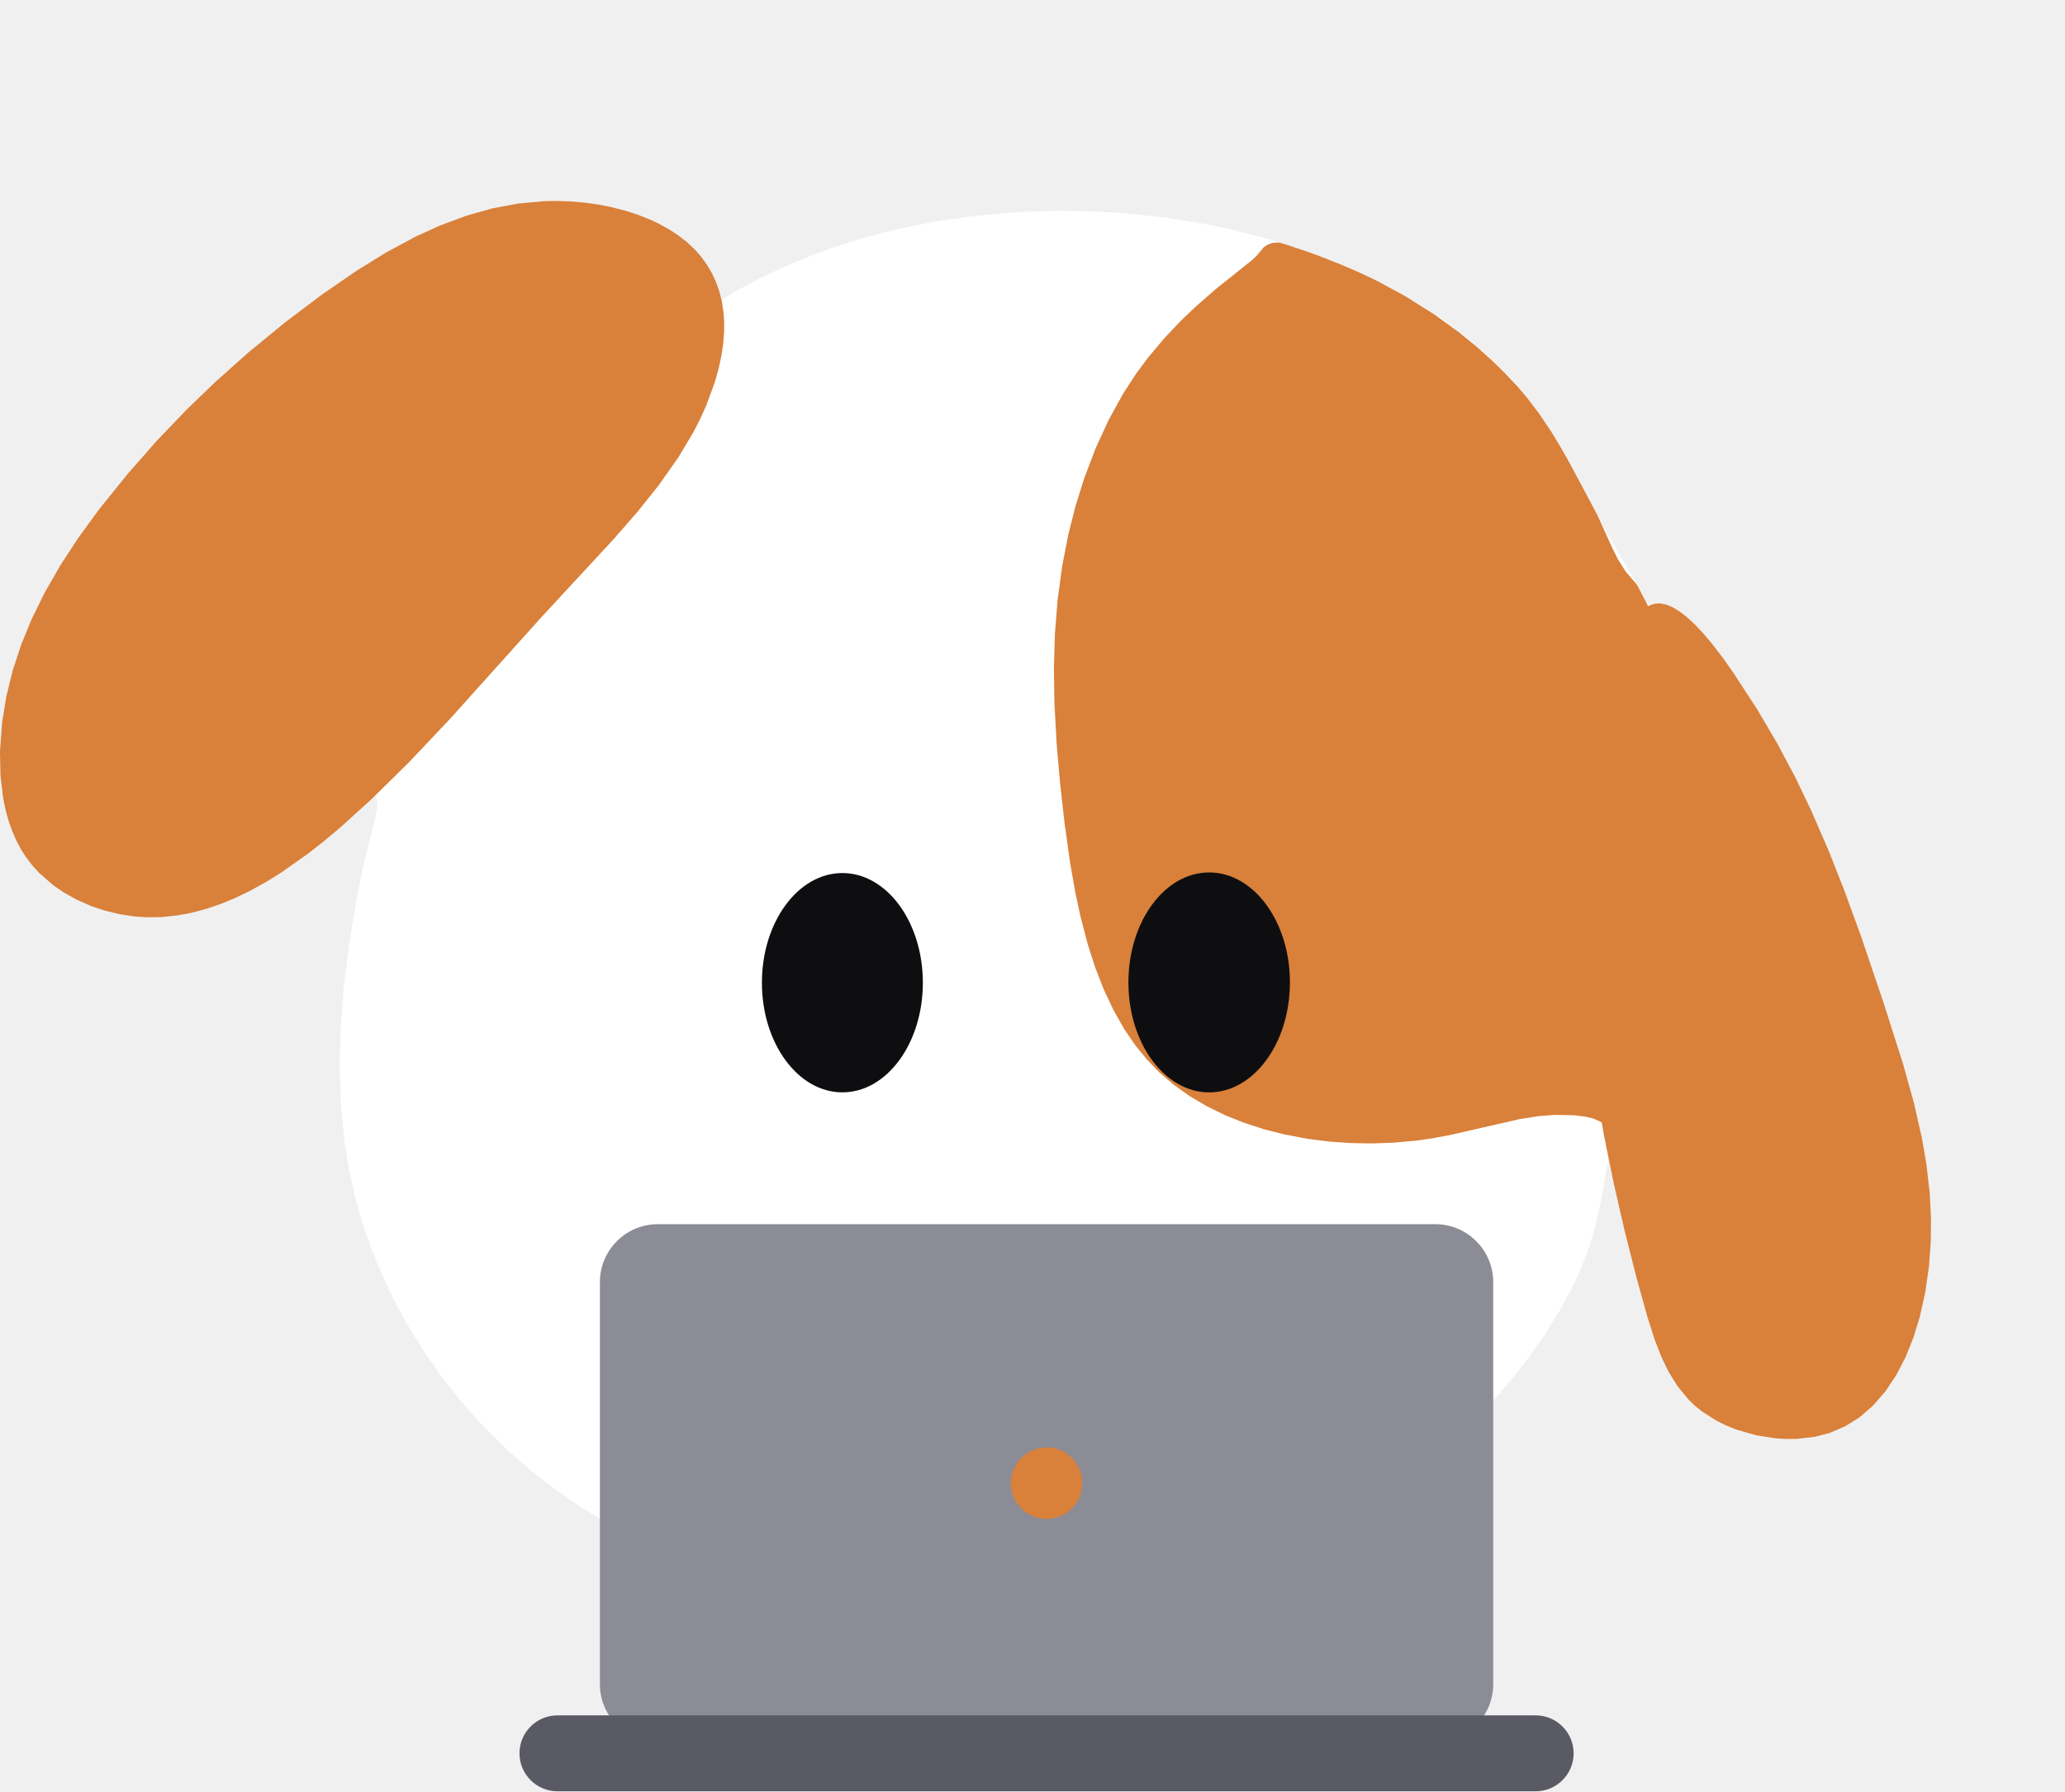
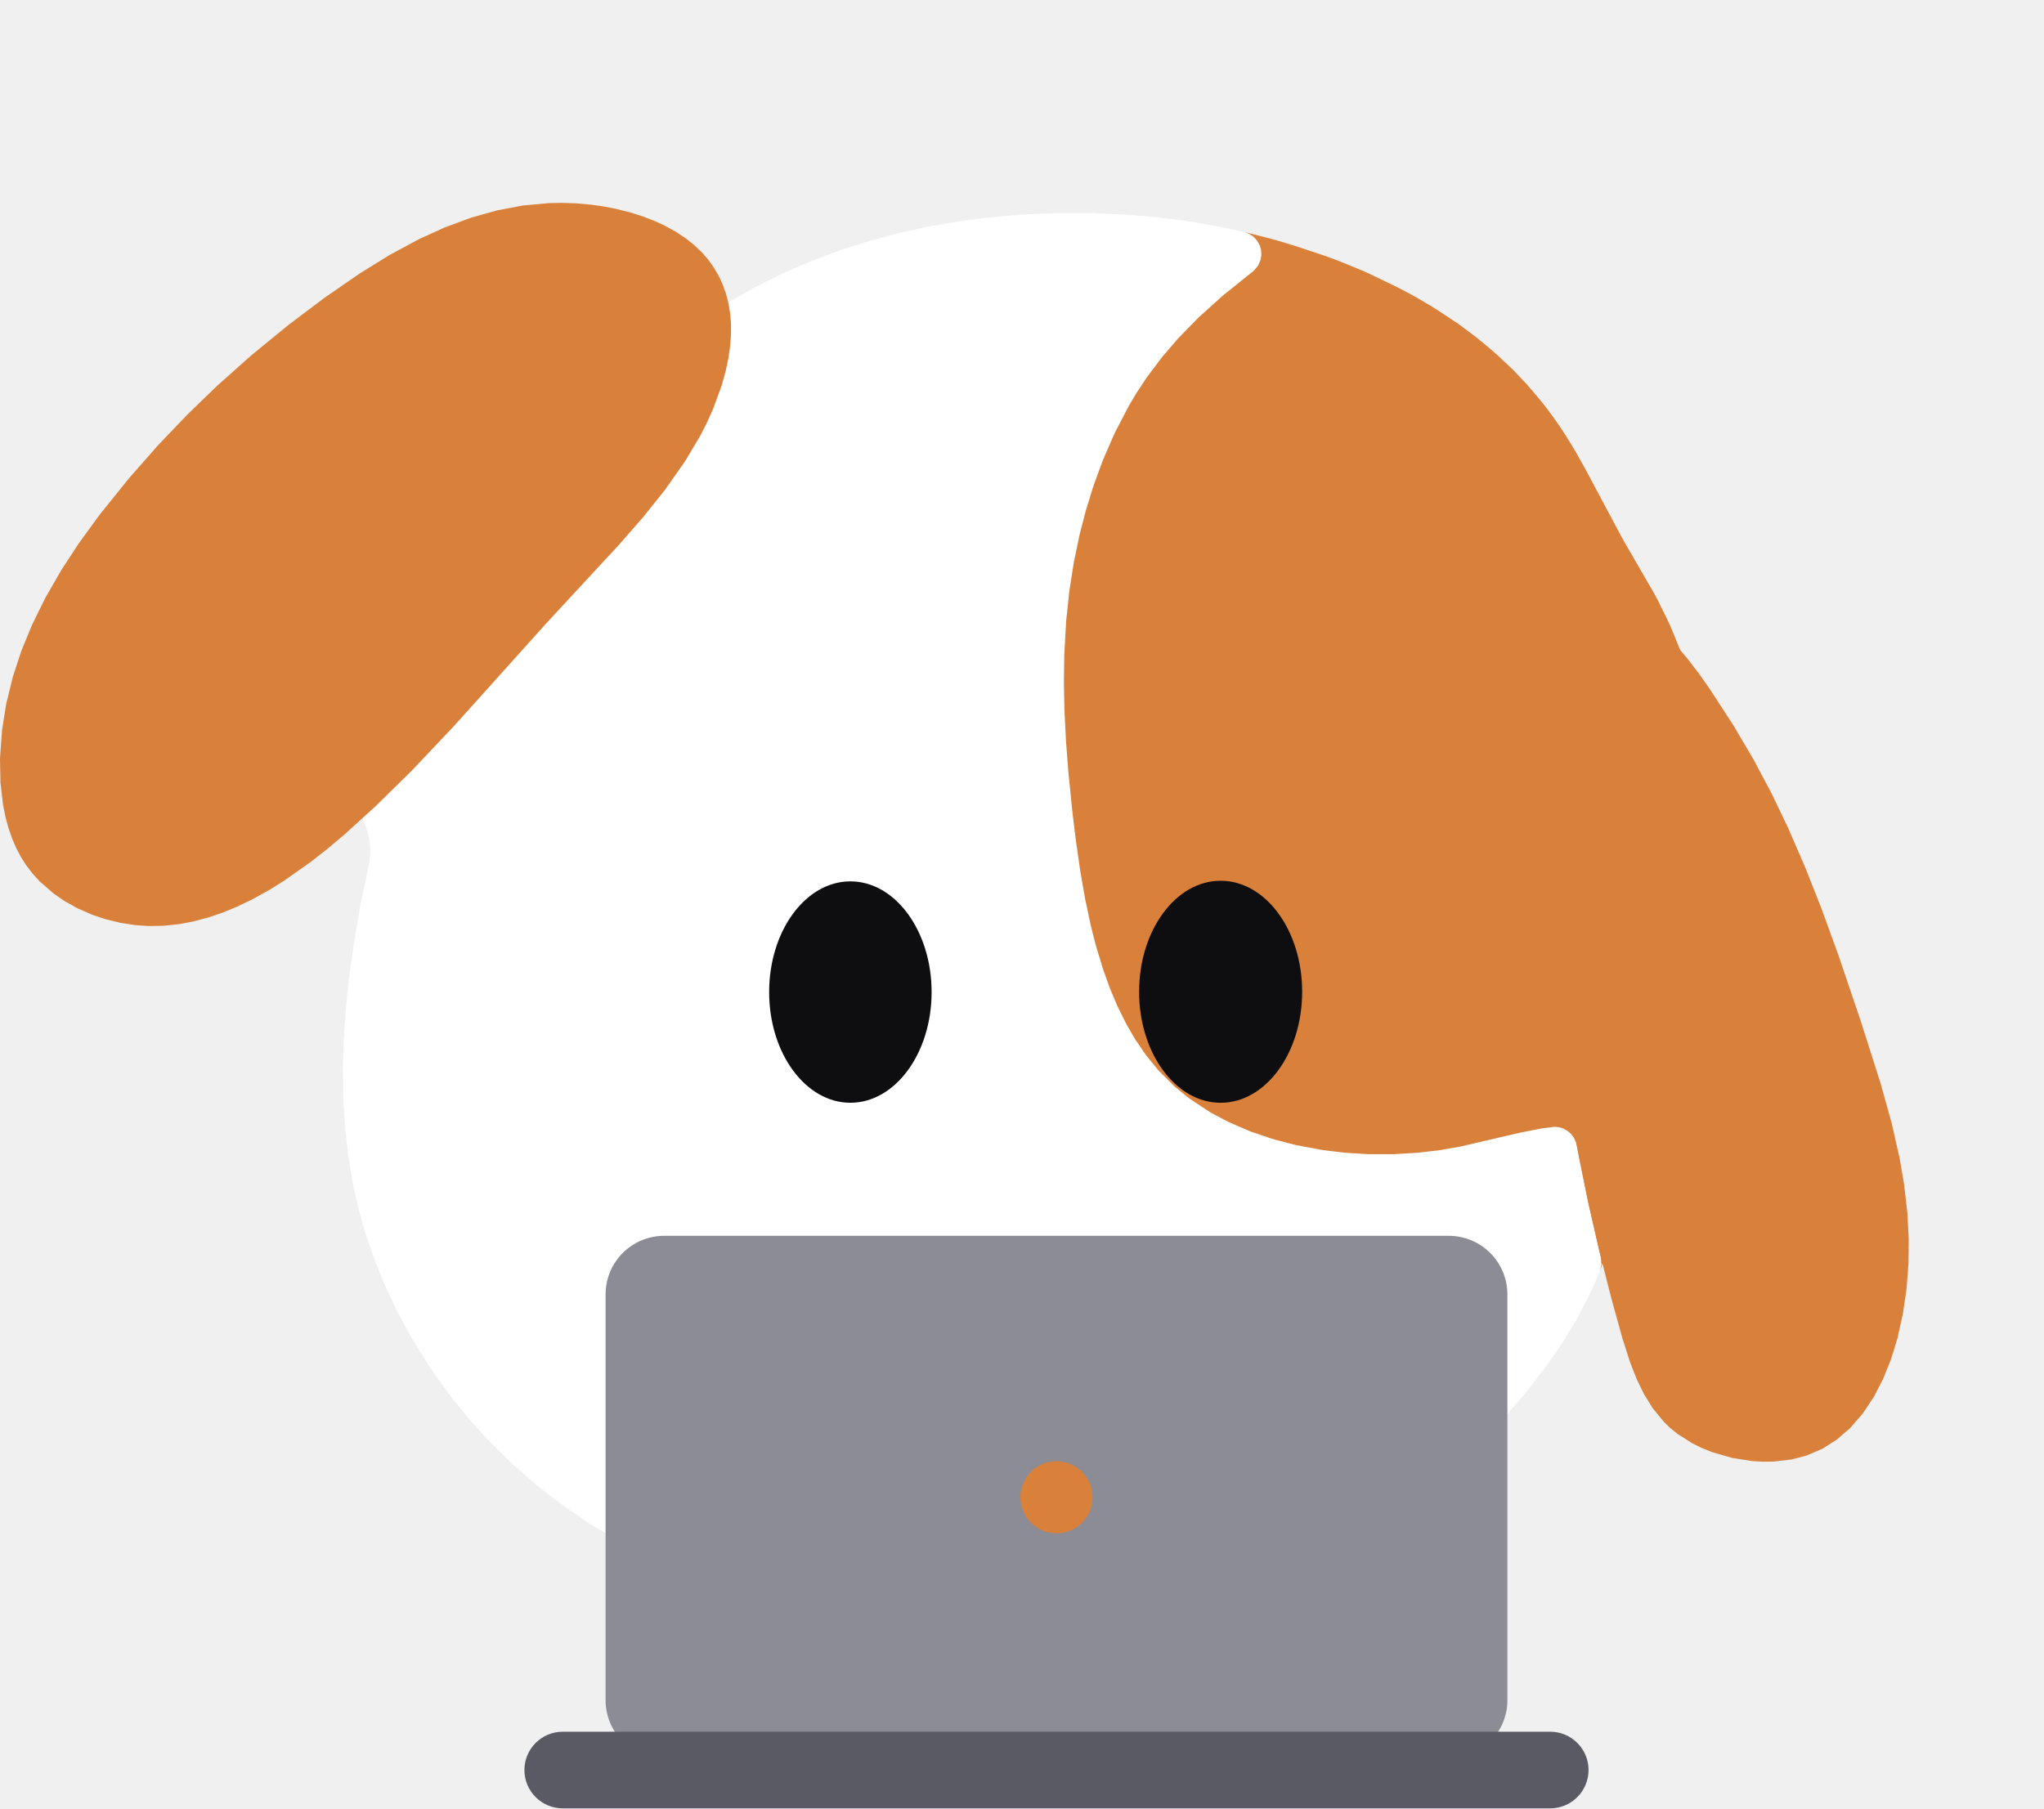
- <svg xmlns="http://www.w3.org/2000/svg" viewBox="-0.61 -78.26 924.63 802.26">
+ <svg xmlns="http://www.w3.org/2000/svg" viewBox="-0.61 -78.26 906.63 802.26">
  <defs>
    <clipPath id="s">
-       <path d="M460.43 16.49L447.70 17.28L433.75 18.70L421.15 20.49L409.90 22.53L396.30 25.58L385.30 28.54L372.07 32.74L361.43 36.66L349.83 41.54L339.62 46.41L330.73 51.12L319.88 57.50L310.35 63.68L300.02 70.99L289.96 78.74L280.16 86.89L268.73 97.14L258.56 106.94L248.68 117.07L235.65 131.33L223.98 145.04L216.00 155.08L206.13 168.46L199.00 179.01L192.95 188.71L186.70 199.73L181.51 209.87L176.78 220.23L170.82 235.59L163.78 257.01L157.56 273.97L156.45 278.36L156.55 279.74L156.81 280.17L157.76 280.49L159.94 280.05L165.00 278.26L166.83 278.21L167.64 278.68L168.16 279.50L168.46 282.08L167.52 287.76L162.04 309.57L158.77 325.89L155.65 344.93L153.28 364.09L151.84 383.30L151.47 399.94L152.12 417.78L153.64 432.96L155.65 445.51L158.40 457.94L161.52 469.00L165.71 481.13L170.60 493.03L175.59 503.52L181.74 514.89L188.50 525.92L196.60 537.60L206.16 549.75L216.44 561.20L226.43 571.03L236.92 580.20L247.89 588.72L260.35 597.28L273.30 605.08L286.69 612.13L300.48 618.45L314.63 624.05L329.10 628.93L346.33 633.74L361.34 637.11L377.82 640.00L393.17 641.97L409.92 643.36L428.03 644.01L446.15 643.80L462.92 642.85L478.33 641.33L496.15 638.76L512.51 635.60L531.10 631.01L545.73 626.60L562.45 620.62L576.46 614.76L590.13 608.22L603.43 600.99L617.38 592.36L628.79 584.42L641.76 574.25L651.34 565.85L660.55 556.94L668.50 548.49L676.95 538.60L683.41 530.32L691.01 519.54L697.93 508.41L703.44 498.18L706.16 492.44L709.05 485.54L711.52 478.63L713.23 472.87L716.22 459.63L720.45 435.85L721.29 432.41L722.18 429.96L722.78 428.99L723.36 428.60L723.92 428.83L724.44 429.69L725.28 433.46L726.73 444.06L727.57 446.23L728.31 446.45L729.17 445.77L730.13 444.37L732.74 439.03L737.79 426.93L742.33 414.63L747.75 397.32L752.36 378.72L755.86 359.99L758.51 339.77L759.86 323.17L760.44 306.48L760.17 289.76L759.24 275.66L757.44 260.37L754.78 245.23L751.53 231.52L747.47 218.04L744.91 210.80L741.63 202.54L735.34 189.08L731.92 182.77L718.74 160.08L700.56 126.04L694.54 115.92L688.77 107.28L682.55 99.11L675.90 91.39L667.01 82.38L657.55 74.04L646.54 65.62L634.96 57.96L621.78 50.43L610.41 44.79L596.41 38.74L582.10 33.44L568.76 29.22L552.77 25.00L539.08 22.08L522.75 19.39L505.03 17.40L489.76 16.44L474.46 16.16Z" />
+       <path d="M160.81 265.31L159.29 270.98L158.91 274.91L158.96 277.87L159.94 283.70L162.24 290.18L163.09 293.53L163.58 297.45L163.58 300.91L163.19 304.35L159.24 323.37L156.25 340.90L154.28 355.14L152.80 369.21L151.85 383.08L151.49 394.60L151.64 408.65L152.39 421.36L153.81 434.24L155.89 446.78L158.40 457.96L161.55 469.09L165.73 481.19L170.52 492.85L175.59 503.53L181.74 514.89L189.79 527.89L198.18 539.73L207.04 550.79L216.28 561.03L226.31 570.92L236.98 580.25L247.74 588.61L260.44 597.34L272.99 604.90L285.55 611.57L298.17 617.46L313.25 623.54L327.75 628.51L342.41 632.74L357.36 636.29L373.79 639.37L391.69 641.81L408.42 643.27L425.44 643.97L442.29 643.92L461.41 642.97L478.35 641.33L496.15 638.76L512.52 635.60L529.74 631.38L545.47 626.68L562.17 620.73L576.53 614.73L589.92 608.33L603.53 600.93L616.23 593.12L628.86 584.37L639.67 575.98L649.33 567.68L659.65 557.85L668.56 548.43L676.86 538.72L686.39 526.25L693.16 516.24L699.23 506.14L705.11 494.72L709.08 485.46L712.27 476.24L715.63 463.15L717.43 458.58L719.12 455.59L721.14 452.81L723.12 450.62L727.81 446.21L730.84 442.33L733.18 438.00L737.80 426.92L743.55 411.05L748.43 394.85L752.38 378.63L756.03 358.90L758.09 343.59L759.62 326.99L760.38 310.31L760.28 292.55L759.26 275.87L757.47 260.58L754.84 245.52L751.60 231.77L748.74 221.94L744.89 210.74L740.64 200.22L736.53 191.43L732.03 182.96L718.81 160.21L700.56 126.04L695.39 117.28L690.93 110.38L684.89 102.05L677.71 93.40L670.58 85.84L662.53 78.29L654.60 71.66L646.27 65.43L635.16 58.08L626.16 52.81L615.27 47.11L603.40 41.64L591.96 37.00L579.76 32.65L565.09 28.17L552.98 25.05L540.54 22.36L527.79 20.13L512.85 18.16L498.87 16.93L483.29 16.24L468.08 16.24L454.04 16.83L439.98 17.99L425.27 19.85L410.25 22.46L398.76 24.98L385.29 28.54L371.98 32.77L358.13 37.99L346.32 43.15L333.96 49.35L323.36 55.38L312.38 62.32L300.22 70.84L288.11 80.23L275.60 90.88L263.27 102.32L248.63 117.12L235.60 131.38L222.50 146.86L212.08 160.24L202.54 173.66L194.44 186.25L187.91 197.50L181.55 209.78L176.87 220.02L172.07 232.07L163.84 256.84Z" />
    </clipPath>
  </defs>
-   <path fill="#FFFFFF" d="M460.43 16.49L447.70 17.28L433.75 18.70L421.15 20.49L409.90 22.53L396.30 25.58L385.30 28.54L372.07 32.74L361.43 36.66L349.83 41.54L339.62 46.41L330.73 51.12L319.88 57.50L310.35 63.68L300.02 70.99L289.96 78.74L280.16 86.89L268.73 97.14L258.56 106.94L248.68 117.07L235.65 131.33L223.98 145.04L216.00 155.08L206.13 168.46L199.00 179.01L192.95 188.71L186.70 199.73L181.51 209.87L176.78 220.23L170.82 235.59L163.78 257.01L157.56 273.97L156.45 278.36L156.55 279.74L156.81 280.17L157.76 280.49L159.94 280.05L165.00 278.26L166.83 278.21L167.64 278.68L168.16 279.50L168.46 282.08L167.52 287.76L162.04 309.57L158.77 325.89L155.65 344.93L153.28 364.09L151.84 383.30L151.47 399.94L152.12 417.78L153.64 432.96L155.65 445.51L158.40 457.94L161.52 469.00L165.71 481.13L170.60 493.03L175.59 503.52L181.74 514.89L188.50 525.92L196.60 537.60L206.16 549.75L216.44 561.20L226.43 571.03L236.92 580.20L247.89 588.72L260.35 597.28L273.30 605.08L286.69 612.13L300.48 618.45L314.63 624.05L329.10 628.93L346.33 633.74L361.34 637.11L377.82 640.00L393.17 641.97L409.92 643.36L428.03 644.01L446.15 643.80L462.92 642.85L478.33 641.33L496.15 638.76L512.51 635.60L531.10 631.01L545.73 626.60L562.45 620.62L576.46 614.76L590.13 608.22L603.43 600.99L617.38 592.36L628.79 584.42L641.76 574.25L651.34 565.85L660.55 556.94L668.50 548.49L676.95 538.60L683.41 530.32L691.01 519.54L697.93 508.41L703.44 498.18L706.16 492.44L709.05 485.54L711.52 478.63L713.23 472.87L716.22 459.63L720.45 435.85L721.29 432.41L722.18 429.96L722.78 428.99L723.36 428.60L723.92 428.83L724.44 429.69L725.28 433.46L726.73 444.06L727.57 446.23L728.31 446.45L729.17 445.77L730.13 444.37L732.74 439.03L737.79 426.93L742.33 414.63L747.75 397.32L752.36 378.72L755.86 359.99L758.51 339.77L759.86 323.17L760.44 306.48L760.17 289.76L759.24 275.66L757.44 260.37L754.78 245.23L751.53 231.52L747.47 218.04L744.91 210.80L741.63 202.54L735.34 189.08L731.92 182.77L718.74 160.08L700.56 126.04L694.54 115.92L688.77 107.28L682.55 99.11L675.90 91.39L667.01 82.38L657.55 74.04L646.54 65.62L634.96 57.96L621.78 50.43L610.41 44.79L596.41 38.74L582.10 33.44L568.76 29.22L552.77 25.00L539.08 22.08L522.75 19.39L505.03 17.40L489.76 16.44L474.46 16.16Z" />
-   <path fill="#D9803A" clip-path="url(#s)" d="M471.29 221.12L471.52 236.61L472.51 254.81L474.00 271.94L476.09 290.63L478.56 308.27L480.93 321.71L483.21 332.31L486.60 345.17L489.81 355.11L493.60 364.85L497.98 374.17L502.84 382.71L507.78 389.95L513.16 396.54L518.45 401.98L525.03 407.63L532.12 412.68L539.84 417.23L547.88 421.16L556.35 424.56L565.31 427.47L574.32 429.77L584.96 431.79L594.46 433.00L604.05 433.68L613.66 433.85L623.23 433.52L633.66 432.57L640.64 431.58L648.12 430.20L679.82 422.95L688.39 421.62L695.70 421.04L704.66 421.25L709.51 421.89L712.94 422.73L716.55 424.37L719.24 426.69L720.95 427.80L723.58 428.83L726.57 430.51L728.46 431.05L730.86 431.14L733.19 430.59L735.30 429.44L737.03 427.78L738.17 425.92L739.18 423.34L744.39 408.47L748.40 394.97L751.23 383.76L753.87 371.33L756.26 357.44L757.79 346.17L759.12 333.43L759.86 323.18L760.38 310.41L760.38 296.17L759.91 284.61L758.88 271.88L757.44 260.35L755.58 249.25L753.42 239.06L750.57 228.04L746.74 215.89L742.67 205.05L738.07 194.59L732.41 183.68L727.26 177.67L723.87 172.28L721.05 166.58L714.78 152.71L704.47 133.13L697.33 120.47L693.17 113.78L688.76 107.26L683.38 100.13L678.90 94.88L673.00 88.61L667.02 82.77L660.41 76.87L652.47 70.42L641.56 62.51L628.67 54.39L615.13 47.06L603.65 41.75L588.18 35.59L573.25 30.59L571.48 30.33L569.02 30.57L566.93 31.35L565.25 32.48L562.37 35.94L560.19 38.09L543.72 51.25L534.68 59.15L528.03 65.52L520.84 73.10L513.40 81.96L507.94 89.33L502.07 98.42L495.70 110.02L490.06 122.28L484.83 136.03L480.90 148.64L477.69 161.38L474.98 175.37L472.93 190.57L471.73 205.77Z" />
-   <path fill="#D9803A" d="M740.06 192.17L737.75 193.03L735.24 194.77L732.88 197.20L730.36 200.61L727.74 205.05L724.79 210.99L719.48 223.74L714.85 237.48L712.70 245.09L710.50 254.22L707.75 269.08L705.91 284.43L704.92 299.93L704.66 315.08L705.08 332.00L706.11 348.45L708.03 368.19L710.40 386.76L713.71 408.37L717.70 430.76L721.90 451.40L726.73 472.55L732.12 493.79L737.02 511.46L740.41 522.06L743.42 529.73L746.49 536.04L750.40 542.40L755.44 548.56L758.12 551.16L761.49 553.90L768.05 558.07L772.12 560.08L776.91 562.01L785.82 564.57L794.39 565.91L798.96 566.20L804.02 566.16L812.15 565.21L818.72 563.48L825.67 560.49L831.98 556.52L838.01 551.31L843.66 544.80L848.55 537.44L852.72 529.34L856.19 520.67L858.99 511.55L861.46 500.44L863.09 489.14L863.92 477.87L864.02 467.33L863.42 455.85L861.93 442.93L860.01 431.77L856.45 416.00L851.52 398.29L842.58 370.26L832.71 341.13L825.19 320.49L818.16 302.69L810.39 284.76L803.17 269.72L795.12 254.58L786.27 239.56L775.78 223.43L771.09 216.75L766.18 210.30L762.16 205.53L758.39 201.52L754.93 198.31L751.84 195.87L748.40 193.74L745.40 192.49L742.50 191.96Z" />
+   <path fill="#FFFFFF" d="M160.81 265.31L159.29 270.98L158.91 274.91L158.96 277.87L159.94 283.70L162.24 290.18L163.09 293.53L163.58 297.45L163.58 300.91L163.19 304.35L159.24 323.37L156.25 340.90L154.28 355.14L152.80 369.21L151.85 383.08L151.49 394.60L151.64 408.65L152.39 421.36L153.81 434.24L155.89 446.78L158.40 457.96L161.55 469.09L165.73 481.19L170.52 492.85L175.59 503.53L181.74 514.89L189.79 527.89L198.18 539.73L207.04 550.79L216.28 561.03L226.31 570.92L236.98 580.25L247.74 588.61L260.44 597.34L272.99 604.90L285.55 611.57L298.17 617.46L313.25 623.54L327.75 628.51L342.41 632.74L357.36 636.29L373.79 639.37L391.69 641.81L408.42 643.27L425.44 643.97L442.29 643.92L461.41 642.97L478.35 641.33L496.15 638.76L512.52 635.60L529.74 631.38L545.47 626.68L562.17 620.73L576.53 614.73L589.92 608.33L603.53 600.93L616.23 593.12L628.86 584.37L639.67 575.98L649.33 567.68L659.65 557.85L668.56 548.43L676.86 538.72L686.39 526.25L693.16 516.24L699.23 506.14L705.11 494.72L709.08 485.46L712.27 476.24L715.63 463.15L717.43 458.58L719.12 455.59L721.14 452.81L723.12 450.62L727.81 446.21L730.84 442.33L733.18 438.00L737.80 426.92L743.55 411.05L748.43 394.85L752.38 378.63L756.03 358.90L758.09 343.59L759.62 326.99L760.38 310.31L760.28 292.55L759.26 275.87L757.47 260.58L754.84 245.52L751.60 231.77L748.74 221.94L744.89 210.74L740.64 200.22L736.53 191.43L732.03 182.96L718.81 160.21L700.56 126.04L695.39 117.28L690.93 110.38L684.89 102.05L677.71 93.40L670.58 85.84L662.53 78.29L654.60 71.66L646.27 65.43L635.16 58.08L626.16 52.81L615.27 47.11L603.40 41.64L591.96 37.00L579.76 32.65L565.09 28.17L552.98 25.05L540.54 22.36L527.79 20.13L512.85 18.16L498.87 16.93L483.29 16.24L468.08 16.24L454.04 16.83L439.98 17.99L425.27 19.85L410.25 22.46L398.76 24.98L385.29 28.54L371.98 32.77L358.13 37.99L346.32 43.15L333.96 49.35L323.36 55.38L312.38 62.32L300.22 70.84L288.11 80.23L275.60 90.88L263.27 102.32L248.63 117.12L235.60 131.38L222.50 146.86L212.08 160.24L202.54 173.66L194.44 186.25L187.91 197.50L181.55 209.78L176.87 220.02L172.07 232.07L163.84 256.84Z" />
+   <path fill="#D9803A" clip-path="url(#s)" d="M471.29 225.05L471.52 236.71L472.23 250.71L473.26 264.11L475.00 281.41L476.43 293.36L478.54 308.15L480.65 320.26L483.23 332.41L485.42 341.03L488.58 351.49L491.66 360.10L495.20 368.48L499.05 376.19L502.94 382.88L507.78 389.95L513.11 396.49L520.26 403.65L526.94 409.09L536.17 415.18L544.33 419.52L554.00 423.69L564.09 427.12L574.31 429.77L586.19 431.98L595.92 433.14L606.58 433.78L617.86 433.77L628.29 433.13L637.95 432.00L647.09 430.41L673.53 424.26L683.42 422.32L689.00 421.63L690.97 421.84L692.86 422.43L694.87 423.58L696.34 424.90L697.52 426.49L698.56 428.91L703.89 455.36L709.53 479.82L709.70 482.83L709.09 485.43L712.27 476.24L715.63 463.15L717.65 458.14L719.39 455.18L721.46 452.43L727.14 446.93L729.71 443.94L732.33 439.78L734.75 434.39L739.14 423.44L743.55 411.05L747.40 398.56L750.35 387.42L753.14 374.99L755.63 361.40L757.61 347.63L759.21 332.36L760.12 318.26L760.45 305.42L760.28 292.55L759.48 278.43L758.44 267.91L756.86 256.55L754.84 245.52L752.80 236.48L750.15 226.59L747.13 217.03L743.62 207.44L739.72 198.15L733.80 186.17L719.88 162.14L705.06 134.22L697.44 120.66L693.13 113.70L688.16 106.42L682.66 99.24L676.06 91.57L670.58 85.84L664.21 79.79L657.83 74.27L651.61 69.35L646.27 65.43L638.16 59.97L629.46 54.68L621.50 50.28L605.73 42.66L596.41 38.74L588.22 35.61L571.17 29.93L561.61 27.22L551.10 24.61L553.26 25.37L555.43 26.80L556.98 28.48L558.23 30.77L558.75 32.66L558.88 34.94L558.49 37.19L557.43 39.58L555.55 41.83L541.73 52.93L531.09 62.52L521.83 72.00L514.80 80.19L507.89 89.40L503.55 96.00L500.15 101.70L493.93 113.63L488.58 125.90L484.43 137.20L480.92 148.56L478.31 158.66L475.65 171.43L473.68 184.12L472.32 197.01L471.46 212.11Z" />
+   <path fill="#D9803A" d="M722.06 196.17L719.75 197.03L717.24 198.77L714.88 201.20L712.36 204.61L709.74 209.05L706.79 214.99L701.48 227.74L696.85 241.48L694.70 249.09L692.50 258.22L689.75 273.08L687.91 288.43L686.92 303.93L686.66 319.08L687.08 336.00L688.11 352.45L690.03 372.19L692.40 390.76L695.71 412.37L699.70 434.76L703.90 455.40L708.73 476.55L714.12 497.79L719.02 515.46L722.41 526.06L725.42 533.73L728.49 540.04L732.40 546.40L737.44 552.56L740.12 555.16L743.49 557.90L750.05 562.07L754.12 564.08L758.91 566.01L767.82 568.57L776.39 569.91L780.96 570.20L786.02 570.16L794.15 569.21L800.72 567.48L807.67 564.49L813.98 560.52L820.01 555.31L825.66 548.80L830.55 541.44L834.72 533.34L838.19 524.67L840.99 515.55L843.46 504.44L845.09 493.14L845.92 481.87L846.02 471.33L845.42 459.85L843.93 446.93L842.01 435.77L838.45 420.00L833.52 402.29L824.58 374.26L814.71 345.13L807.19 324.49L800.16 306.69L792.39 288.76L785.17 273.72L777.12 258.58L768.27 243.56L757.78 227.43L753.09 220.75L748.18 214.30L744.16 209.53L740.39 205.52L736.93 202.31L733.84 199.87L730.40 197.74L727.40 196.49L724.50 195.96Z" />
  <path fill="#D9803A" d="M254.75 11.94L248.47 11.74L242.87 11.85L231.27 12.92L219.94 15.05L208.29 18.32L196.36 22.76L185.27 27.82L172.31 34.80L159.19 42.90L143.43 53.77L127.25 65.96L110.73 79.49L95.77 92.83L82.68 105.48L69.66 119.09L56.76 133.73L43.67 149.98L34.26 162.91L26.54 174.74L19.51 186.96L13.57 199.02L8.93 210.32L5.10 221.95L2.17 233.91L0.30 245.61L-0.61 258.24L-0.40 269.01L0.76 278.95L1.87 284.38L3.14 289.07L4.71 293.60L6.58 297.96L8.78 302.11L10.97 305.55L13.79 309.25L16.93 312.70L23.10 318.10L27.97 321.46L33.67 324.66L40.25 327.55L45.93 329.47L52.92 331.18L59.41 332.16L65.31 332.56L71.76 332.46L78.74 331.74L85.08 330.56L91.93 328.74L98.14 326.62L104.28 324.10L111.44 320.66L119.03 316.44L125.42 312.45L137.39 304.00L144.46 298.45L151.86 292.24L166.03 279.38L182.34 263.32L200.87 243.72L241.41 198.59L274.07 163.29L284.90 150.88L294.33 139.08L303.26 126.38L309.84 115.34L312.62 109.95L315.62 103.36L319.54 92.64L321.30 86.26L322.42 80.96L323.21 75.63L323.62 70.32L323.64 65.64L323.36 61.60L322.56 56.51L321.43 52.12L319.91 47.87L318.26 44.30L316.01 40.42L313.38 36.75L310.77 33.76L307.01 30.20L303.33 27.31L298.84 24.37L294.03 21.75L290.10 19.93L284.84 17.87L278.77 15.93L272.54 14.37L266.84 13.28L261.75 12.56Z" />
  <path fill="#0E0E10" d="M412.61 361.86A36.03 49.11 0.00 1 1 340.55 361.86A36.03 49.11 0.00 1 1 412.61 361.86Z" />
  <path fill="#0E0E10" d="M576.97 361.73A36.16 49.25 0.00 1 1 504.65 361.73A36.16 49.25 0.00 1 1 576.97 361.73Z" />
  <rect x="268" y="470" width="400" height="232" rx="26" fill="#8C8C96" />
  <rect x="232" y="690" width="472" height="34" rx="17" fill="#5A5A64" />
  <circle cx="468" cy="586" r="16" fill="#D9803A" />
</svg>
